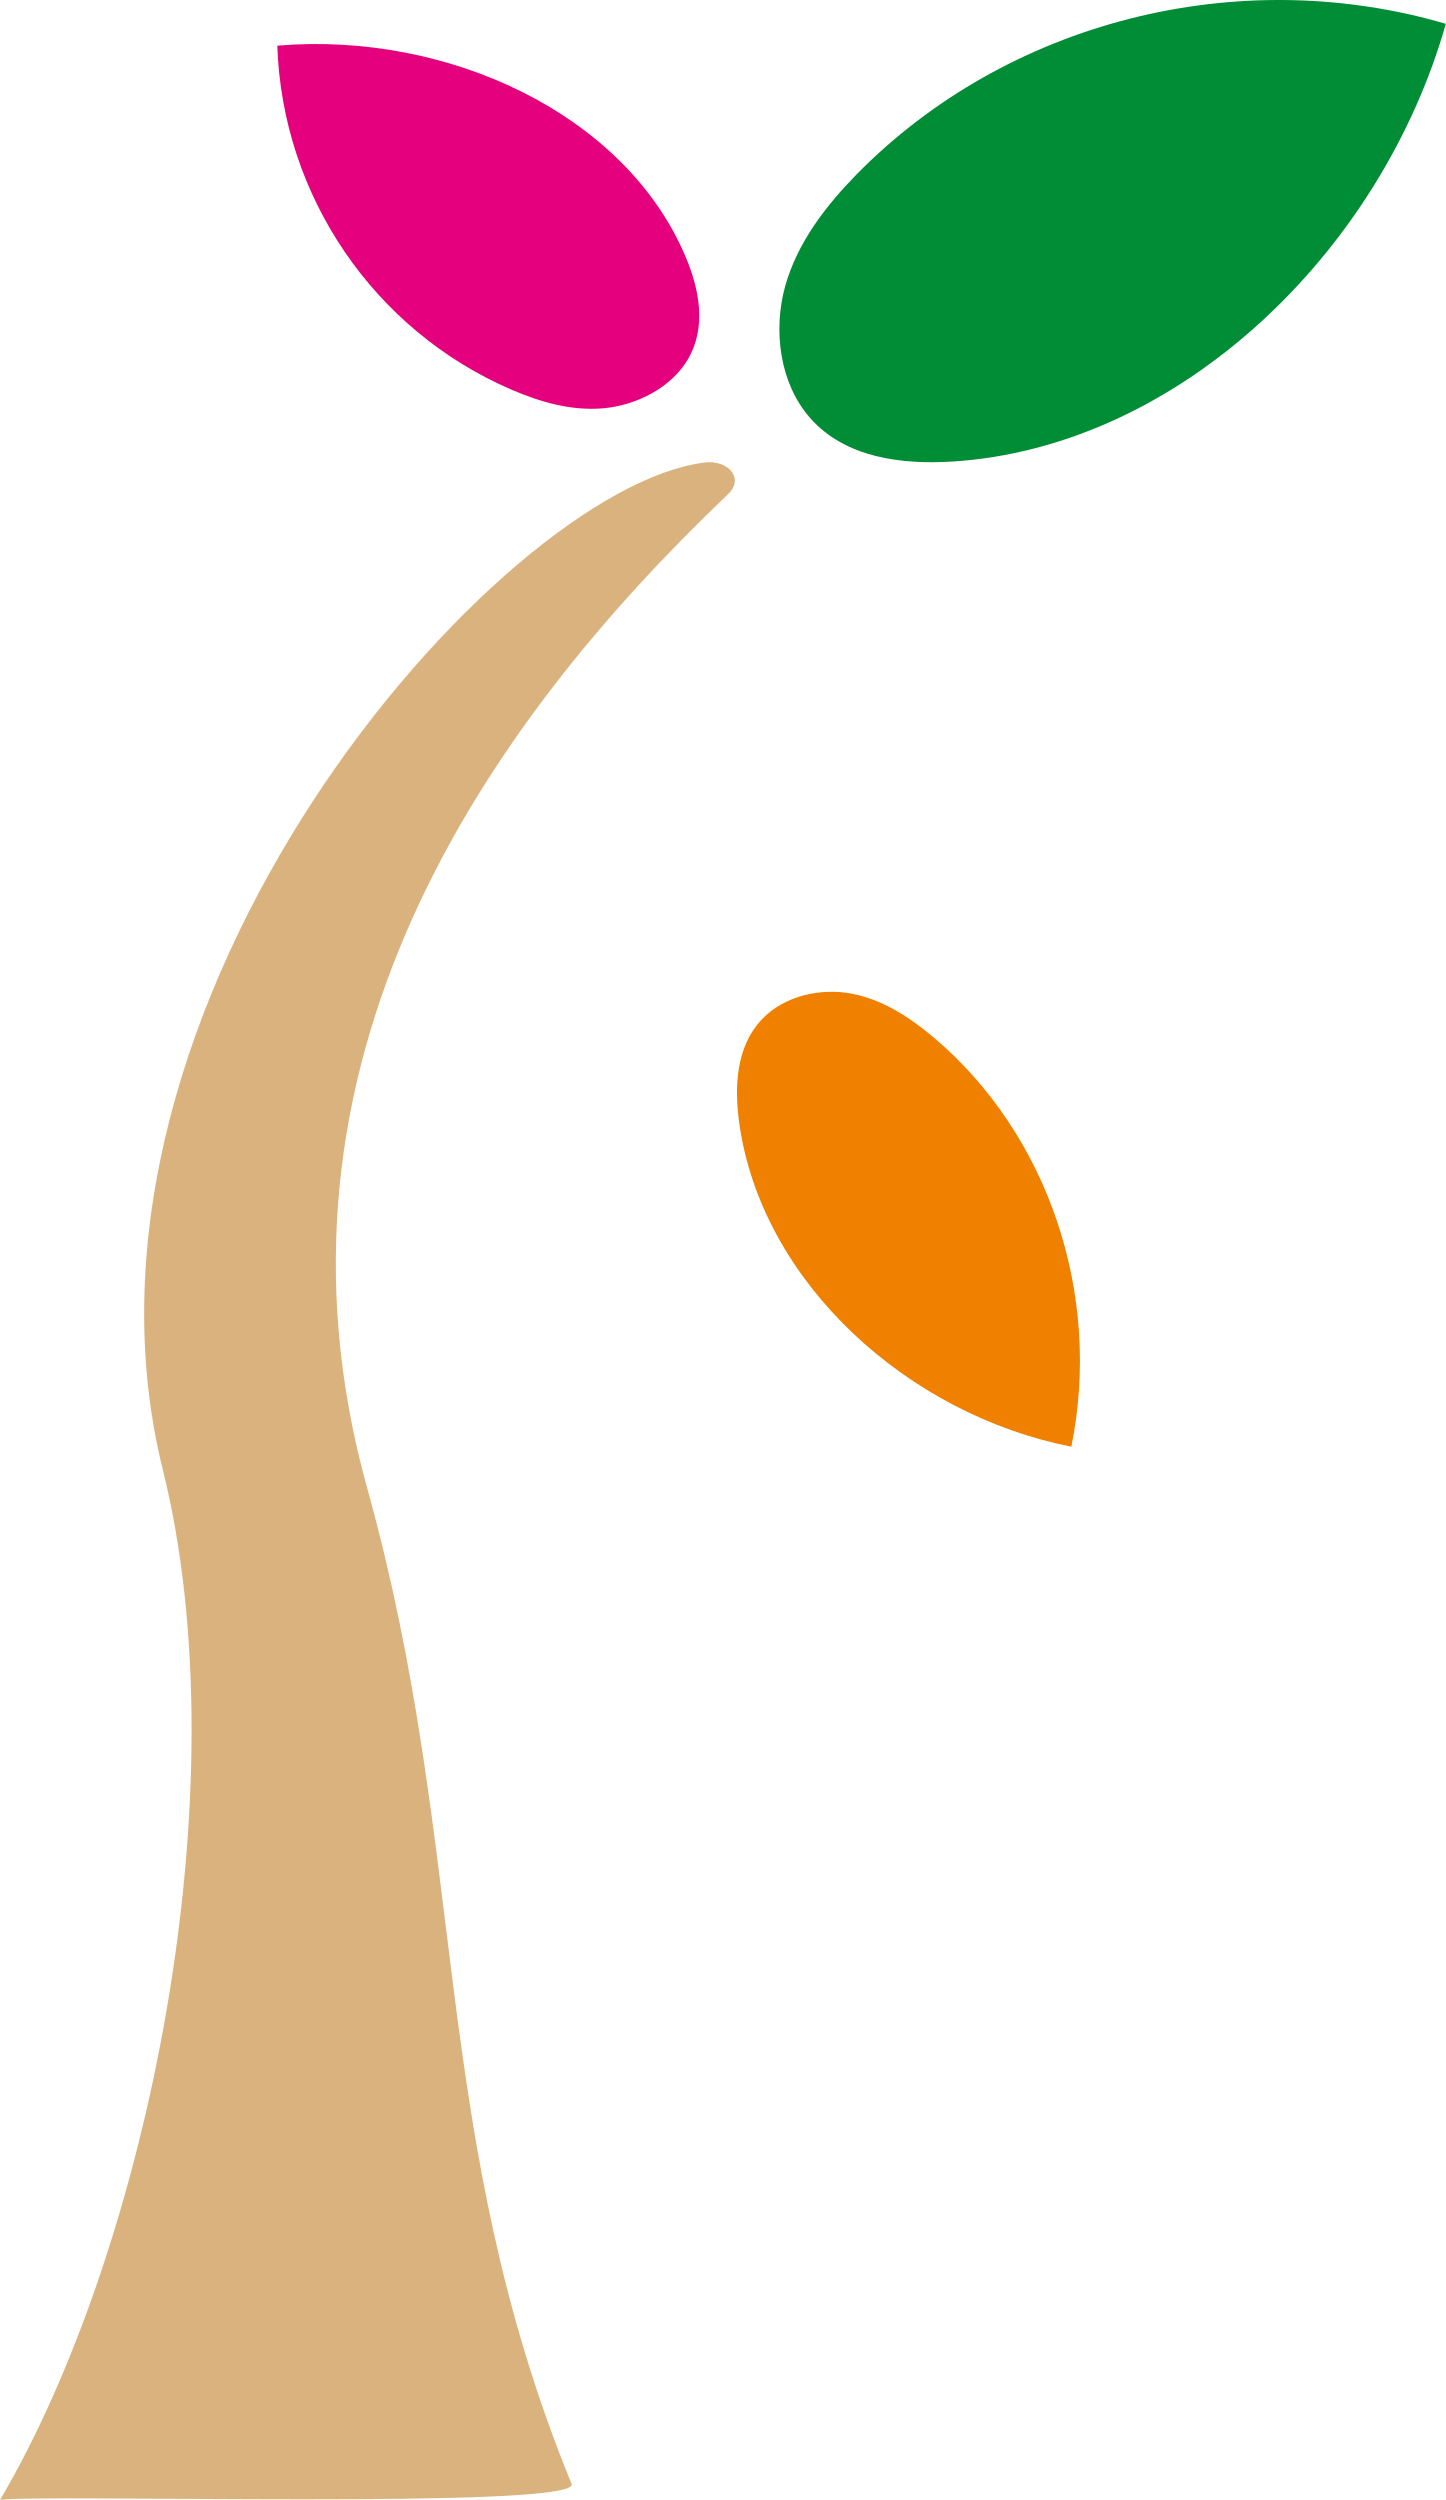
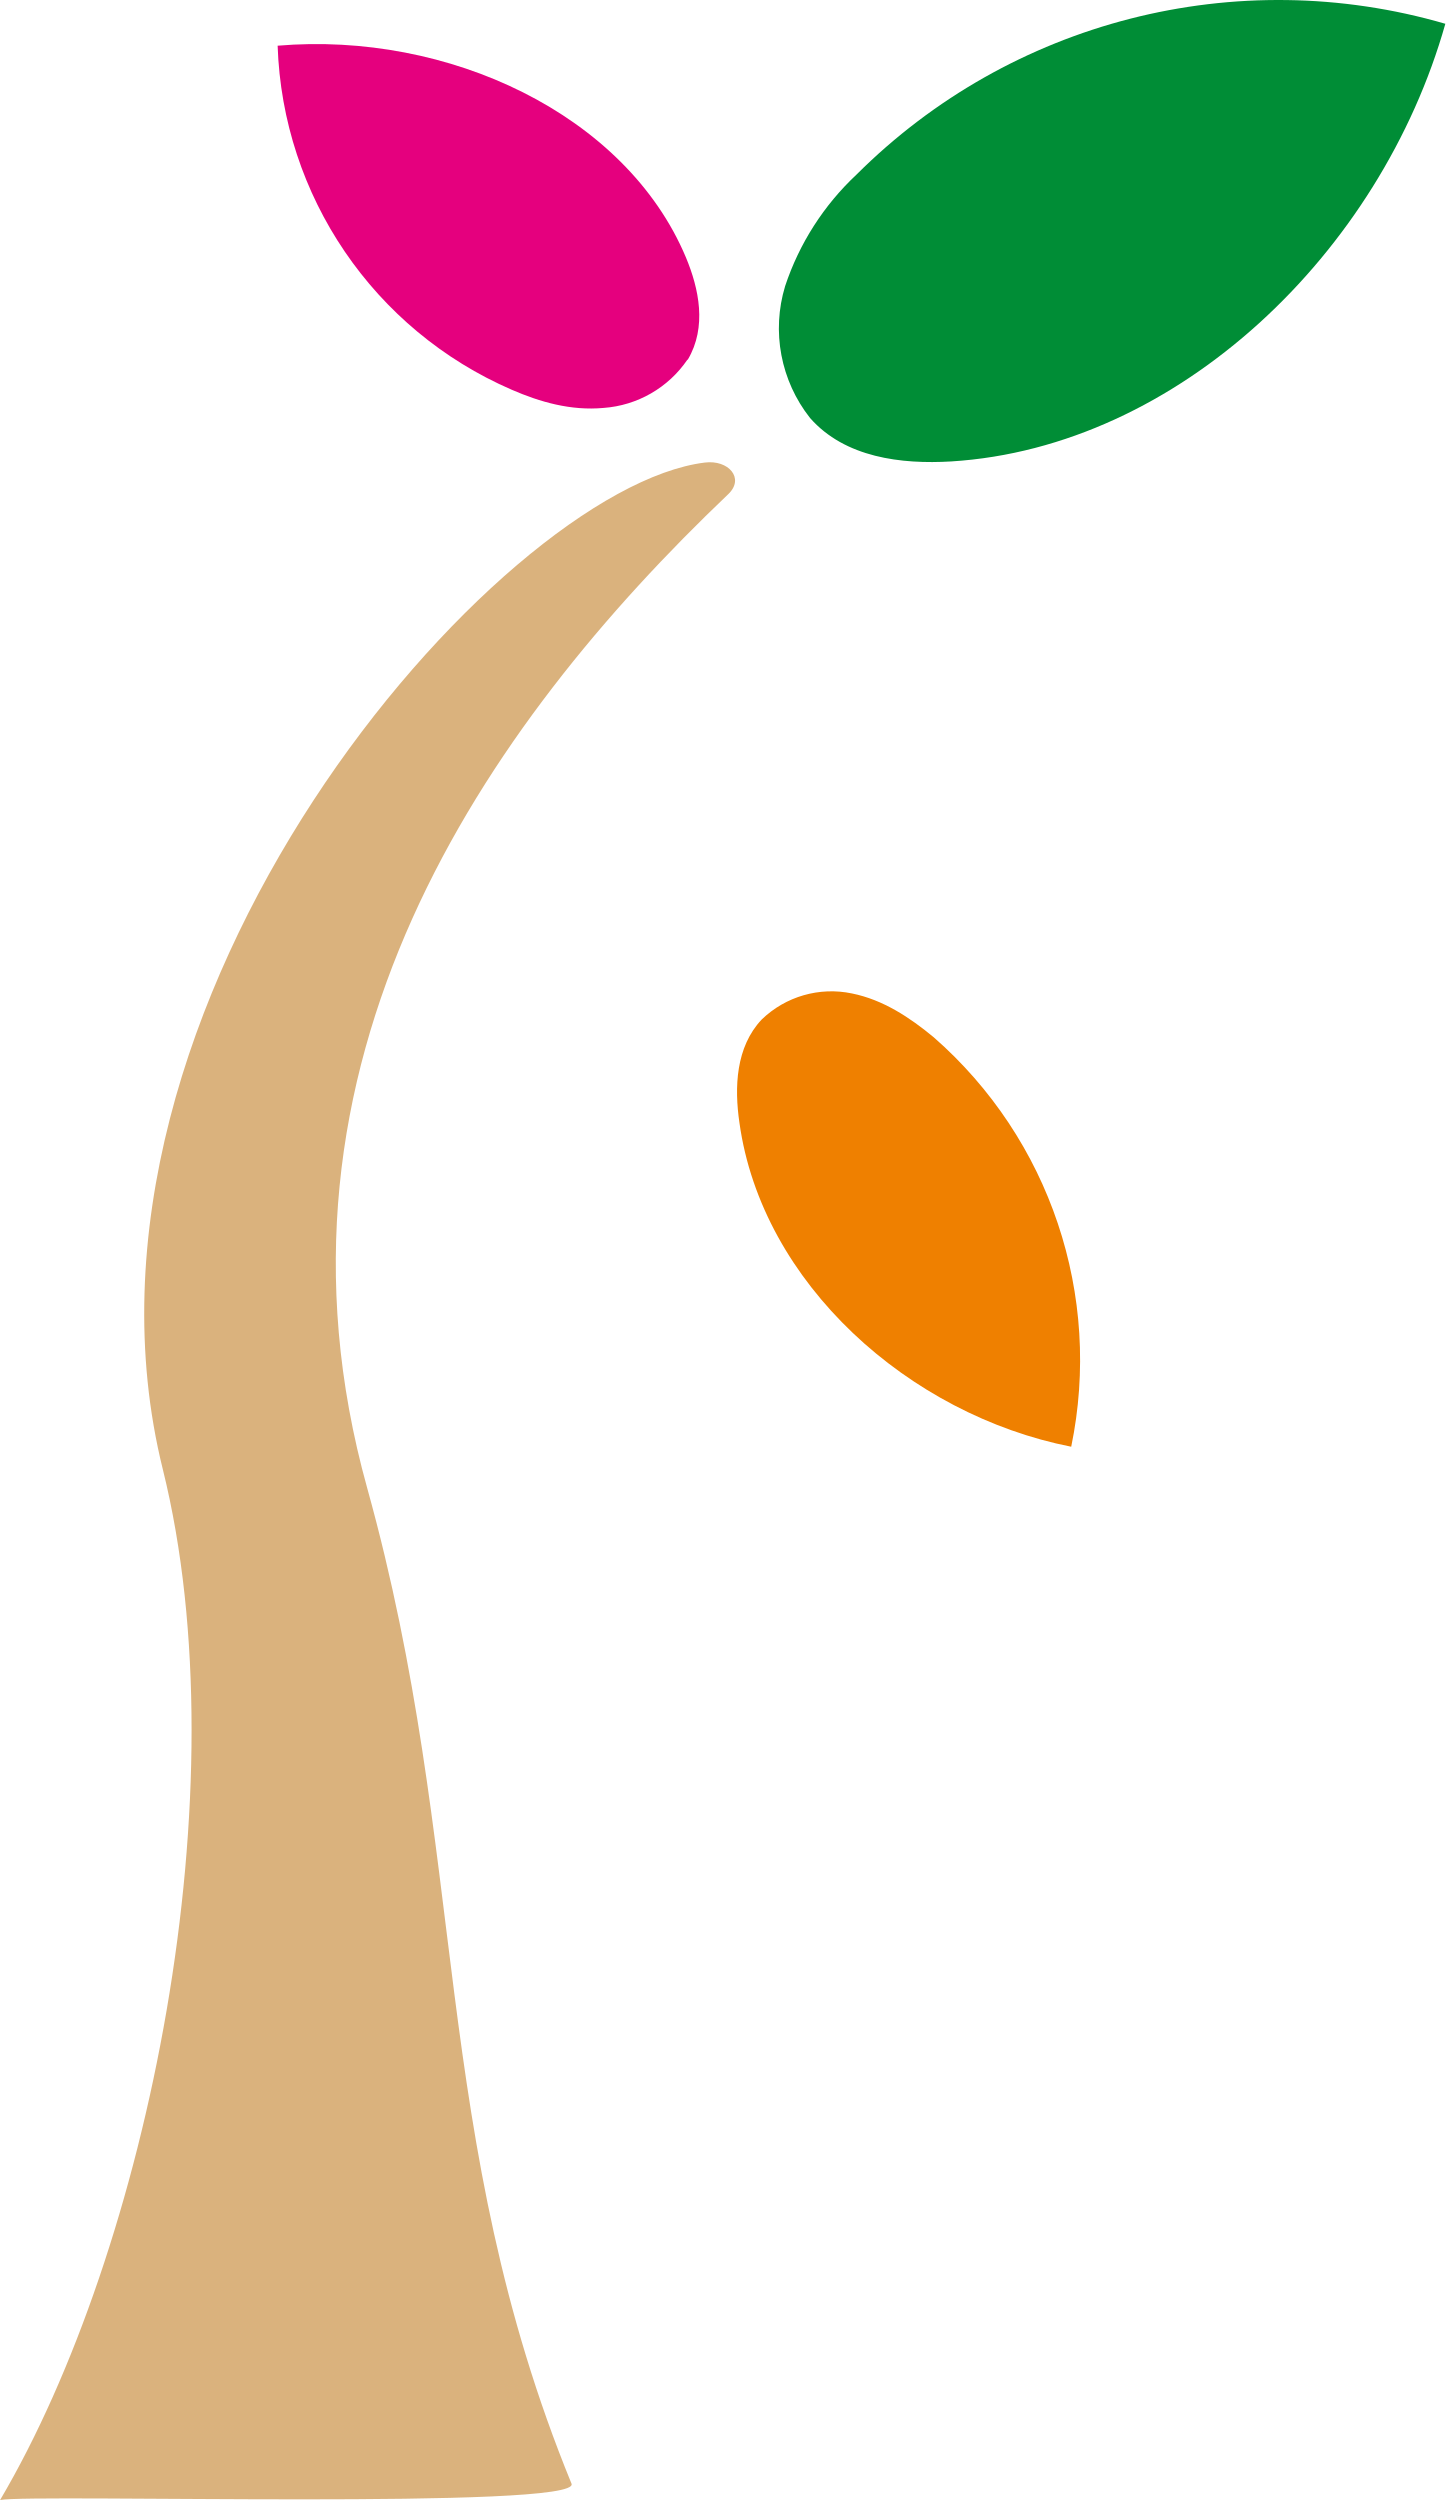
- <svg xmlns="http://www.w3.org/2000/svg" id="svg1880" version="1.1" viewBox="0 0 38.914 67.288" height="254.316" width="147.078">
-   <defs id="defs1874" />
-   <g transform="translate(-88.12754,-61.36964)" id="layer1">
-     <g transform="matrix(1.096047,0,0,1.096047,-43.21302,-70.60049)" id="g1926">
-       <g id="g4016" transform="matrix(0.3527778,0,0,-0.3527778,119.8312,181.7968)">
-         <path d="m 0,0 c 2.333,0.445 40.532,-0.696 39.786,1.123 -9.927,24.225 -7.121,43.738 -14.229,69.318 -8.217,29.568 8.222,53.083 25.121,69.181 1.164,1.109 0,2.401 -1.615,2.206 C 34.734,140.077 3.279,104.197 11.333,71.719 16.849,49.495 10.282,17.458 0,0" style="fill:#dab27d;fill-opacity:1;fill-rule:nonzero;stroke:none" id="path4018" />
-       </g>
-       <g id="g4020" transform="matrix(0.3527778,0,0,-0.3527778,138.5341,145.4434)">
-         <path d="M 0,0 C 1.574,1.674 4.12,2.219 6.294,1.801 8.463,1.378 10.323,0.146 11.965,-1.232 19.955,-7.99 23.707,-19.127 21.56,-29.728 10.237,-27.513 -0.004,-18.354 -1.56,-7.194 -1.901,-4.738 -1.801,-1.914 0,0" style="fill:#ef8000;fill-opacity:1;fill-rule:nonzero;stroke:none" id="path4022" />
-       </g>
-       <g id="g4024" transform="matrix(0.3527778,0,0,-0.3527778,139.7244,130.6692)">
-         <path d="M 0,0 C -2.142,2.438 -2.583,6.131 -1.732,9.187 -0.869,12.238 1.091,14.753 3.22,16.94 13.67,27.586 29.709,31.696 44.252,27.436 39.736,11.52 25.652,-2.068 9.859,-3.037 6.389,-3.246 2.451,-2.787 0,0" style="fill:#008d36;fill-opacity:1;fill-rule:nonzero;stroke:none" id="path4026" />
-       </g>
-       <g id="g4028" transform="matrix(0.3527778,0,0,-0.3527778,136.7184,129.2367)">
-         <path d="m 0,0 c -1.183,-1.987 -3.602,-3.183 -5.871,-3.388 -2.274,-0.195 -4.42,0.45 -6.385,1.292 -9.586,4.129 -15.966,13.488 -16.311,23.951 C -16.717,22.86 -4.32,17.104 -0.132,7.126 0.787,4.935 1.351,2.274 0,0" style="fill:#e5007e;fill-opacity:1;fill-rule:nonzero;stroke:none" id="path4030" />
-       </g>
-     </g>
-   </g>
+ <svg xmlns="http://www.w3.org/2000/svg" viewBox="0 0 38.91 67.29" height="254.32" width="147.08">
+   <path d="M0 67.29c.9-.17 15.67.27 15.38-.44-3.83-9.36-2.75-16.9-5.5-26.8C6.7 28.62 13.06 19.53 19.6 13.3c.45-.43 0-.93-.63-.85-5.54.68-17.7 14.55-14.59 27.1 2.13 8.6-.4 20.99-4.38 27.74" fill="#dab27d" />
+   <path d="M20.5 27.44a2.7 2.7 0 0 1 2.43-.7c.84.17 1.56.65 2.2 1.18a11.54 11.54 0 0 1 3.7 11.02c-4.37-.86-8.33-4.4-8.93-8.72-.14-.95-.1-2.04.6-2.78" fill="#ef8000" />
+   <path d="M21.8 11.25a3.9 3.9 0 0 1-.67-3.55 7.23 7.23 0 0 1 1.92-3A16.08 16.08 0 0 1 38.9.64c-1.74 6.16-7.19 11.4-13.3 11.78-1.34.08-2.86-.1-3.8-1.17" fill="#008d36" />
+   <path d="M18.5 9.68a2.99 2.99 0 0 1-2.26 1.3c-.88.08-1.71-.16-2.47-.49a10.47 10.47 0 0 1-6.3-9.26c4.58-.39 9.37 1.84 10.99 5.7.35.84.57 1.87.05 2.75" fill="#e5007e" />
</svg>
